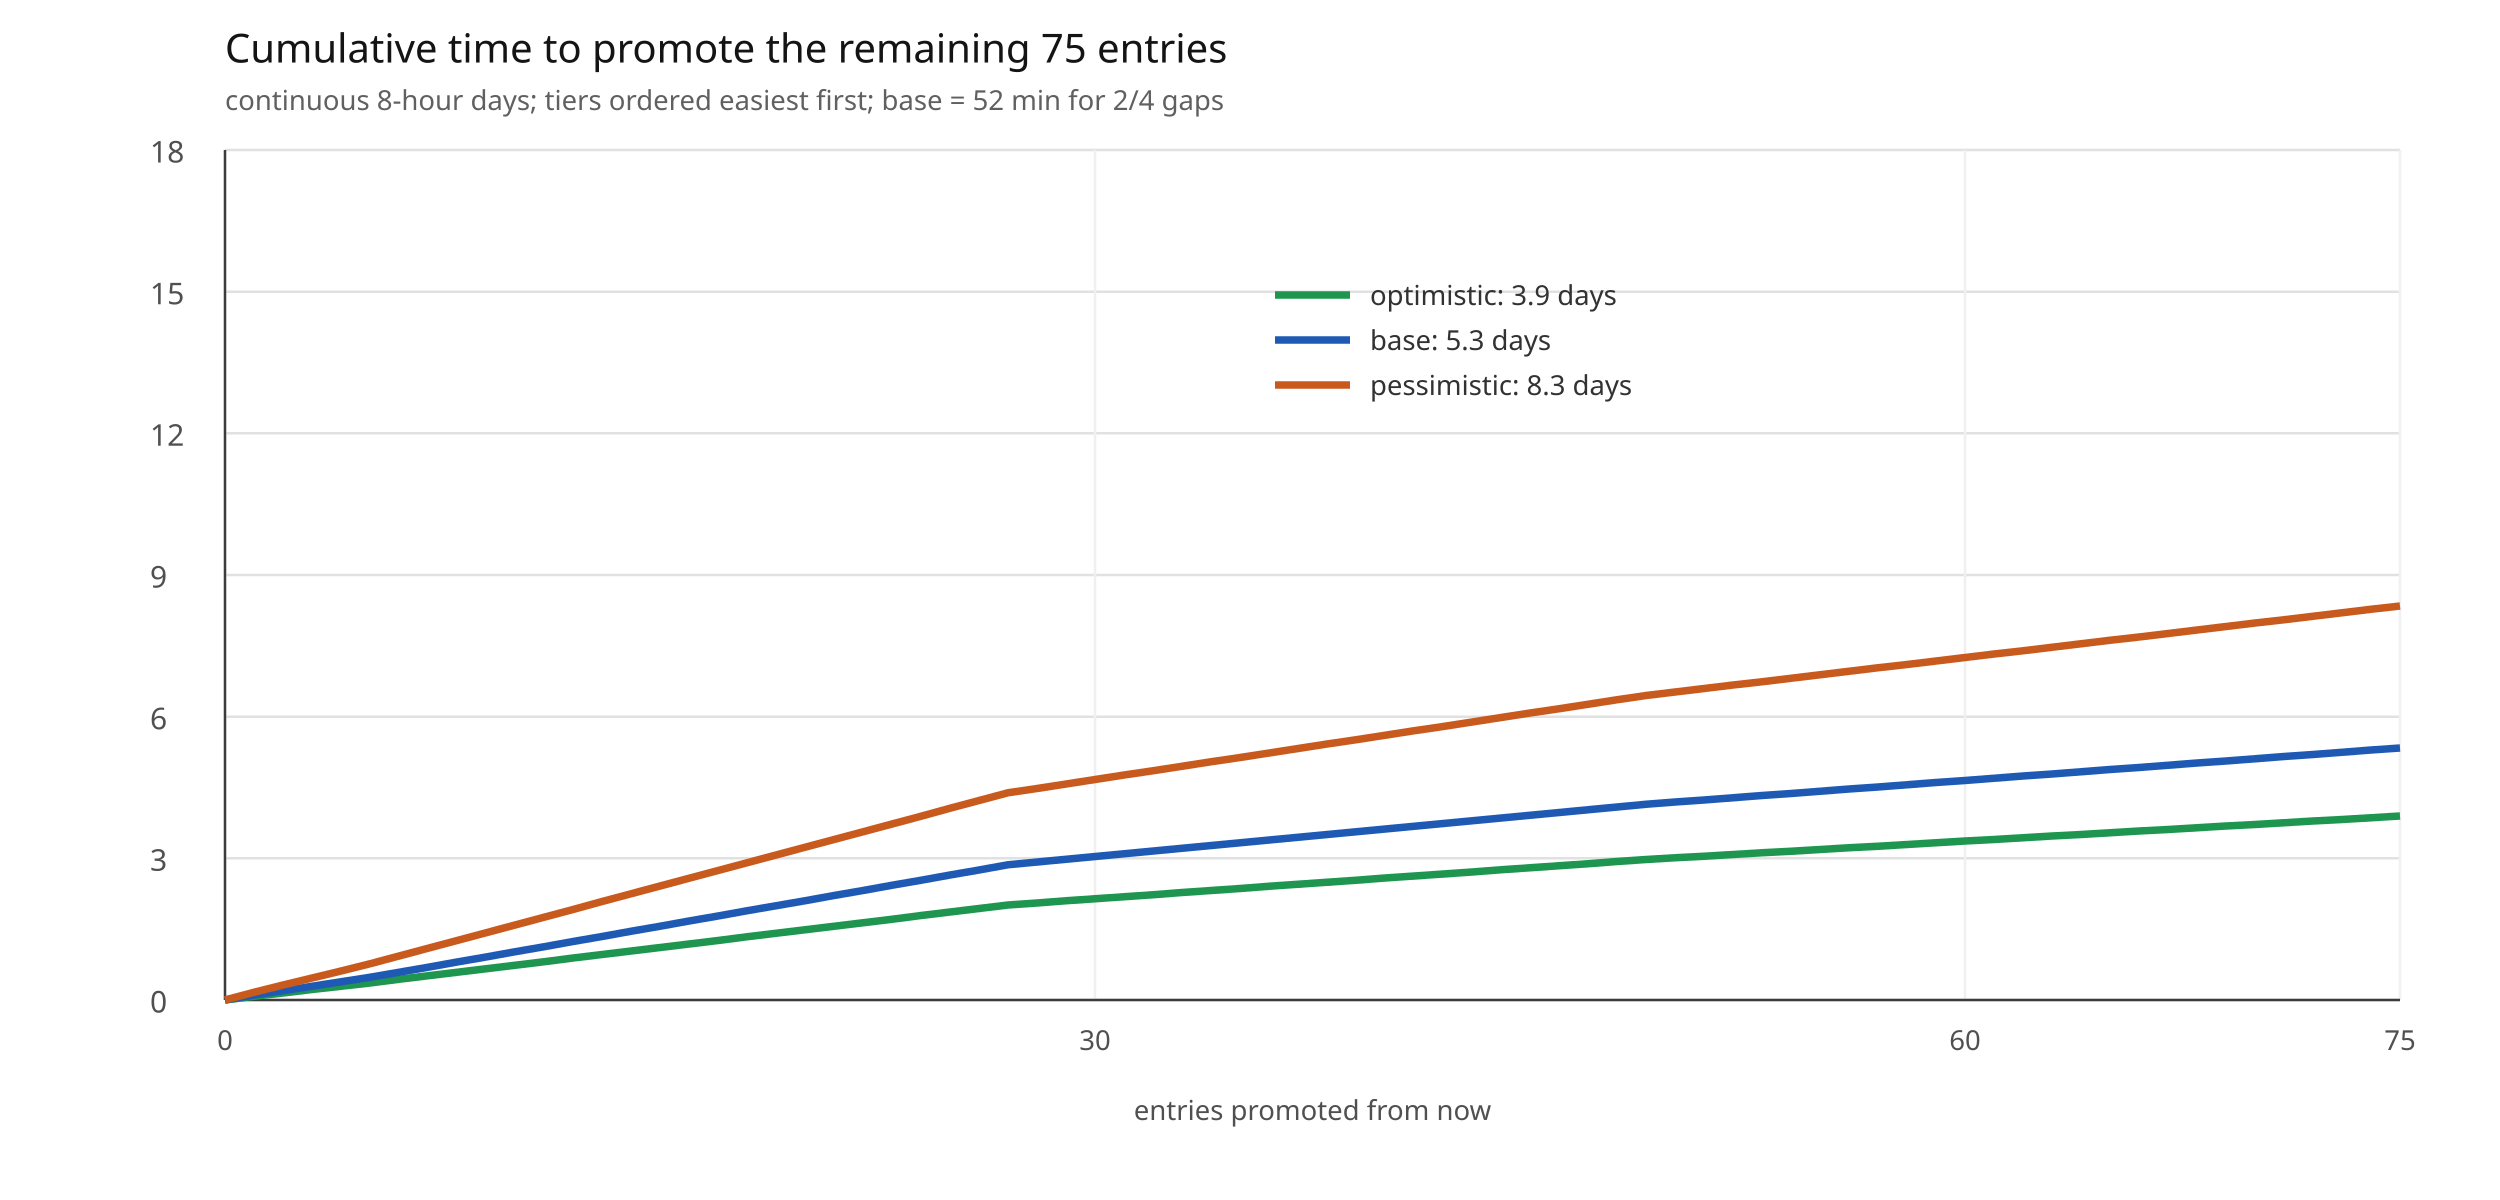
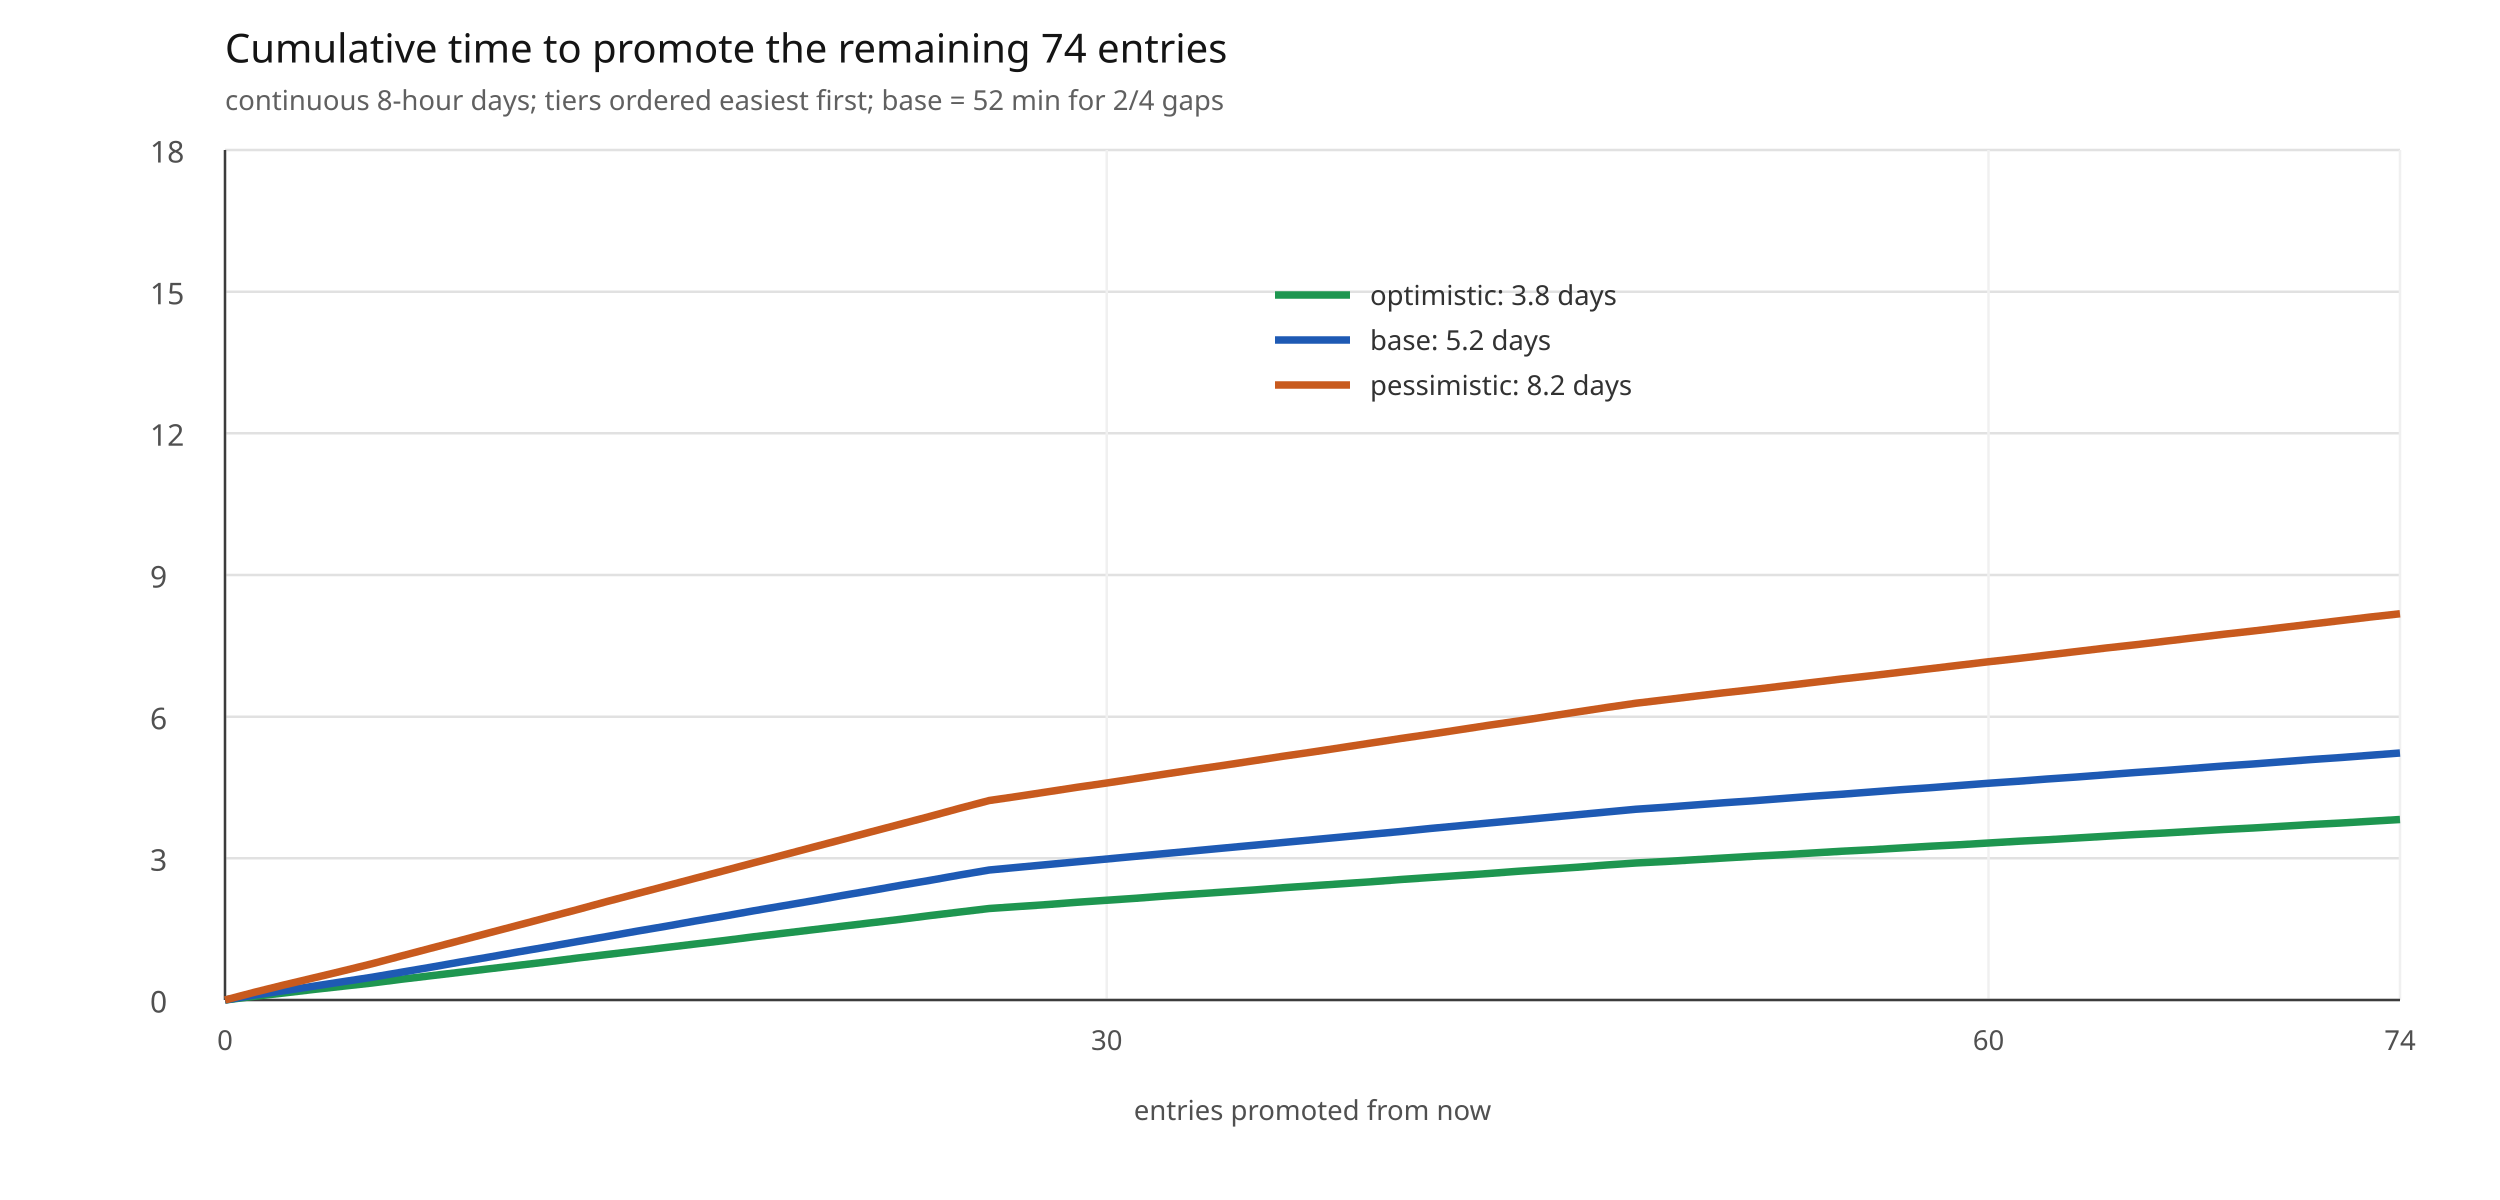
<svg xmlns="http://www.w3.org/2000/svg" width="1000" height="480" viewBox="0 0 1000 480">
  <rect width="100%" height="100%" fill="white" />
  <line x1="90" y1="400.0" x2="960" y2="400.0" stroke="#e1e1e1" />
  <text x="60" y="405.0" font-family="Verdana" font-size="12" fill="#505050">0</text>
  <line x1="90" y1="343.3" x2="960" y2="343.3" stroke="#e1e1e1" />
  <text x="60" y="348.3" font-family="Verdana" font-size="12" fill="#505050">3</text>
  <line x1="90" y1="286.7" x2="960" y2="286.7" stroke="#e1e1e1" />
  <text x="60" y="291.7" font-family="Verdana" font-size="12" fill="#505050">6</text>
  <line x1="90" y1="230.0" x2="960" y2="230.0" stroke="#e1e1e1" />
  <text x="60" y="235.0" font-family="Verdana" font-size="12" fill="#505050">9</text>
  <line x1="90" y1="173.3" x2="960" y2="173.3" stroke="#e1e1e1" />
  <text x="60" y="178.3" font-family="Verdana" font-size="12" fill="#505050">12</text>
  <line x1="90" y1="116.7" x2="960" y2="116.7" stroke="#e1e1e1" />
  <text x="60" y="121.7" font-family="Verdana" font-size="12" fill="#505050">15</text>
  <line x1="90" y1="60.0" x2="960" y2="60.0" stroke="#e1e1e1" />
  <text x="60" y="65.0" font-family="Verdana" font-size="12" fill="#505050">18</text>
  <line x1="90.0" y1="60" x2="90.0" y2="400" stroke="#f0f0f0" />
  <text x="90.0" y="420" text-anchor="middle" font-family="Verdana" font-size="11" fill="#505050">0</text>
-   <line x1="438.0" y1="60" x2="438.0" y2="400" stroke="#f0f0f0" />
-   <text x="438.0" y="420" text-anchor="middle" font-family="Verdana" font-size="11" fill="#505050">30</text>
-   <line x1="786.0" y1="60" x2="786.0" y2="400" stroke="#f0f0f0" />
-   <text x="786.0" y="420" text-anchor="middle" font-family="Verdana" font-size="11" fill="#505050">60</text>
-   <line x1="1134.0" y1="60" x2="1134.0" y2="400" stroke="#f0f0f0" />
-   <text x="1134.0" y="420" text-anchor="middle" font-family="Verdana" font-size="11" fill="#505050">90</text>
+   <line x1="442.7" y1="60" x2="442.7" y2="400" stroke="#f0f0f0" />
+   <text x="442.7" y="420" text-anchor="middle" font-family="Verdana" font-size="11" fill="#505050">30</text>
+   <line x1="795.4" y1="60" x2="795.4" y2="400" stroke="#f0f0f0" />
+   <text x="795.4" y="420" text-anchor="middle" font-family="Verdana" font-size="11" fill="#505050">60</text>
+   <line x1="1148.1" y1="60" x2="1148.1" y2="400" stroke="#f0f0f0" />
+   <text x="1148.1" y="420" text-anchor="middle" font-family="Verdana" font-size="11" fill="#505050">90</text>
  <line x1="960.0" y1="60" x2="960.0" y2="400" stroke="#f0f0f0" />
-   <text x="960.0" y="420" text-anchor="middle" font-family="Verdana" font-size="11" fill="#505050">75</text>
+   <text x="960.0" y="420" text-anchor="middle" font-family="Verdana" font-size="11" fill="#505050">74</text>
  <line x1="90" y1="60" x2="90" y2="400" stroke="#3c3c3c" />
  <line x1="90" y1="400" x2="960" y2="400" stroke="#3c3c3c" />
-   <polyline points="90.0,400.0 101.6,398.5 113.2,397.2 124.8,395.8 136.4,394.5 148.0,393.2 159.6,391.7 171.2,390.3 182.8,388.9 194.4,387.5 206.0,386.1 217.6,384.7 229.2,383.2 240.8,381.8 252.4,380.4 264.0,379.0 275.6,377.6 287.2,376.2 298.8,374.7 310.4,373.3 322.0,371.9 333.6,370.5 345.2,369.1 356.8,367.7 368.4,366.2 380.0,364.8 391.6,363.4 403.2,362.0 414.8,361.2 426.4,360.3 438.0,359.5 449.6,358.7 461.2,357.9 472.8,357.0 484.4,356.2 496.0,355.4 507.6,354.5 519.2,353.7 530.8,352.9 542.4,352.1 554.0,351.2 565.6,350.4 577.2,349.6 588.8,348.8 600.4,347.9 612.0,347.1 623.6,346.3 635.2,345.5 646.8,344.6 658.4,343.8 670.0,343.1 681.6,342.5 693.2,341.8 704.8,341.1 716.4,340.5 728.0,339.8 739.6,339.1 751.2,338.5 762.8,337.8 774.4,337.1 786.0,336.4 797.6,335.8 809.2,335.1 820.8,334.4 832.4,333.8 844.0,333.1 855.6,332.4 867.2,331.8 878.8,331.1 890.4,330.4 902.0,329.8 913.6,329.1 925.2,328.4 936.8,327.8 948.4,327.1 960.0,326.4" fill="none" stroke="#1e9650" stroke-width="3" />
+   <polyline points="90.0,400.0 101.8,398.5 113.5,397.2 125.3,395.8 137.0,394.5 148.8,393.2 160.5,391.7 172.3,390.3 184.1,388.9 195.8,387.5 207.6,386.1 219.3,384.7 231.1,383.2 242.8,381.8 254.6,380.4 266.4,379.0 278.1,377.6 289.9,376.2 301.6,374.7 313.4,373.3 325.1,371.9 336.9,370.5 348.6,369.1 360.4,367.7 372.2,366.2 383.9,364.8 395.7,363.4 407.4,362.6 419.2,361.8 430.9,360.9 442.7,360.1 454.5,359.3 466.2,358.4 478.0,357.6 489.7,356.8 501.5,356.0 513.2,355.1 525.0,354.3 536.8,353.5 548.5,352.7 560.3,351.8 572.0,351.0 583.8,350.2 595.5,349.4 607.3,348.5 619.1,347.7 630.8,346.9 642.6,346.0 654.3,345.2 666.1,344.6 677.8,343.9 689.6,343.2 701.4,342.5 713.1,341.9 724.9,341.2 736.6,340.5 748.4,339.9 760.1,339.2 771.9,338.5 783.6,337.9 795.4,337.2 807.2,336.5 818.9,335.9 830.7,335.2 842.4,334.5 854.2,333.8 865.9,333.2 877.7,332.5 889.5,331.8 901.2,331.2 913.0,330.5 924.7,329.8 936.5,329.2 948.2,328.5 960.0,327.8" fill="none" stroke="#1e9650" stroke-width="3" />
  <line x1="510" y1="118" x2="540" y2="118" stroke="#1e9650" stroke-width="3" />
-   <text x="548" y="122" font-family="Verdana" font-size="11" fill="#323232">optimistic: 3.9 days</text>
-   <polyline points="90.0,400.0 101.6,398.0 113.2,396.3 124.8,394.5 136.4,392.7 148.0,390.9 159.6,388.9 171.2,386.9 182.8,384.8 194.4,382.8 206.0,380.7 217.6,378.7 229.2,376.6 240.8,374.6 252.4,372.5 264.0,370.5 275.6,368.4 287.2,366.4 298.8,364.3 310.4,362.3 322.0,360.3 333.6,358.2 345.2,356.2 356.8,354.1 368.4,352.1 380.0,350.0 391.6,348.0 403.2,345.9 414.8,344.8 426.4,343.7 438.0,342.6 449.6,341.5 461.2,340.4 472.8,339.3 484.4,338.2 496.0,337.1 507.6,336.0 519.2,334.9 530.8,333.8 542.4,332.7 554.0,331.6 565.6,330.5 577.2,329.4 588.8,328.3 600.4,327.2 612.0,326.1 623.6,325.0 635.2,323.9 646.8,322.8 658.4,321.7 670.0,320.8 681.6,320.0 693.2,319.1 704.8,318.2 716.4,317.4 728.0,316.5 739.6,315.6 751.2,314.8 762.8,313.9 774.4,313.0 786.0,312.2 797.6,311.3 809.2,310.4 820.8,309.6 832.4,308.7 844.0,307.8 855.6,307.0 867.2,306.1 878.8,305.2 890.4,304.4 902.0,303.5 913.6,302.6 925.2,301.8 936.8,300.9 948.4,300.0 960.0,299.2" fill="none" stroke="#1e5ab4" stroke-width="3" />
+   <text x="548" y="122" font-family="Verdana" font-size="11" fill="#323232">optimistic: 3.8 days</text>
+   <polyline points="90.0,400.0 101.8,398.0 113.5,396.3 125.3,394.5 137.0,392.7 148.8,390.9 160.5,388.9 172.3,386.9 184.1,384.8 195.8,382.8 207.6,380.7 219.3,378.7 231.1,376.6 242.8,374.6 254.6,372.5 266.4,370.5 278.1,368.4 289.9,366.4 301.6,364.3 313.4,362.3 325.1,360.3 336.9,358.2 348.6,356.2 360.4,354.1 372.2,352.1 383.9,350.0 395.7,348.0 407.4,346.9 419.2,345.8 430.9,344.7 442.7,343.6 454.5,342.5 466.2,341.4 478.0,340.3 489.7,339.2 501.5,338.1 513.2,337.0 525.0,335.9 536.8,334.8 548.5,333.7 560.3,332.6 572.0,331.4 583.8,330.3 595.5,329.2 607.3,328.1 619.1,327.0 630.8,325.9 642.6,324.8 654.3,323.7 666.1,322.9 677.8,322.0 689.6,321.1 701.4,320.3 713.1,319.4 724.9,318.5 736.6,317.7 748.4,316.8 760.1,315.9 771.9,315.1 783.6,314.2 795.4,313.3 807.2,312.5 818.9,311.6 830.7,310.8 842.4,309.9 854.2,309.0 865.9,308.2 877.7,307.3 889.5,306.4 901.2,305.6 913.0,304.7 924.7,303.8 936.5,303.0 948.2,302.1 960.0,301.2" fill="none" stroke="#1e5ab4" stroke-width="3" />
  <line x1="510" y1="136" x2="540" y2="136" stroke="#1e5ab4" stroke-width="3" />
-   <text x="548" y="140" font-family="Verdana" font-size="11" fill="#323232">base: 5.3 days</text>
-   <polyline points="90.0,400.0 101.6,396.9 113.2,394.0 124.8,391.2 136.4,388.4 148.0,385.5 159.6,382.4 171.2,379.3 182.8,376.2 194.4,373.1 206.0,370.0 217.6,366.9 229.2,363.8 240.8,360.6 252.4,357.5 264.0,354.4 275.6,351.3 287.2,348.2 298.8,345.1 310.4,342.0 322.0,338.9 333.6,335.8 345.2,332.7 356.8,329.6 368.4,326.5 380.0,323.3 391.6,320.2 403.2,317.1 414.8,315.4 426.4,313.6 438.0,311.8 449.6,310.0 461.2,308.3 472.8,306.5 484.4,304.7 496.0,303.0 507.6,301.2 519.2,299.4 530.8,297.6 542.4,295.9 554.0,294.1 565.6,292.3 577.2,290.6 588.8,288.8 600.4,287.0 612.0,285.2 623.6,283.5 635.2,281.7 646.8,279.9 658.4,278.2 670.0,276.8 681.6,275.4 693.2,274.0 704.8,272.7 716.4,271.3 728.0,269.9 739.6,268.5 751.2,267.1 762.8,265.8 774.4,264.4 786.0,263.0 797.6,261.6 809.2,260.3 820.8,258.9 832.4,257.5 844.0,256.1 855.6,254.8 867.2,253.4 878.8,252.0 890.4,250.6 902.0,249.2 913.6,247.9 925.2,246.5 936.8,245.1 948.4,243.7 960.0,242.4" fill="none" stroke="#c85a1e" stroke-width="3" />
+   <text x="548" y="140" font-family="Verdana" font-size="11" fill="#323232">base: 5.2 days</text>
+   <polyline points="90.0,400.0 101.8,396.9 113.5,394.0 125.3,391.2 137.0,388.4 148.8,385.5 160.5,382.4 172.3,379.3 184.1,376.2 195.8,373.1 207.6,370.0 219.3,366.9 231.1,363.8 242.8,360.6 254.6,357.5 266.4,354.4 278.1,351.3 289.9,348.2 301.6,345.1 313.4,342.0 325.1,338.9 336.9,335.8 348.6,332.7 360.4,329.6 372.2,326.5 383.9,323.3 395.7,320.2 407.4,318.5 419.2,316.7 430.9,314.9 442.7,313.2 454.5,311.4 466.2,309.6 478.0,307.8 489.7,306.1 501.5,304.3 513.2,302.5 525.0,300.8 536.8,299.0 548.5,297.2 560.3,295.4 572.0,293.7 583.8,291.9 595.5,290.1 607.3,288.4 619.1,286.6 630.8,284.8 642.6,283.0 654.3,281.3 666.1,279.9 677.8,278.5 689.6,277.1 701.4,275.8 713.1,274.4 724.9,273.0 736.6,271.6 748.4,270.3 760.1,268.9 771.9,267.5 783.6,266.1 795.4,264.7 807.2,263.4 818.9,262.0 830.7,260.6 842.4,259.2 854.2,257.9 865.9,256.5 877.7,255.1 889.5,253.7 901.2,252.4 913.0,251.0 924.7,249.6 936.5,248.2 948.2,246.8 960.0,245.5" fill="none" stroke="#c85a1e" stroke-width="3" />
  <line x1="510" y1="154" x2="540" y2="154" stroke="#c85a1e" stroke-width="3" />
-   <text x="548" y="158" font-family="Verdana" font-size="11" fill="#323232">pessimistic: 8.3 days</text>
-   <text x="90" y="25" font-family="Verdana" font-size="16" fill="#141414">Cumulative time to promote the remaining 75 entries</text>
+   <text x="548" y="158" font-family="Verdana" font-size="11" fill="#323232">pessimistic: 8.2 days</text>
+   <text x="90" y="25" font-family="Verdana" font-size="16" fill="#141414">Cumulative time to promote the remaining 74 entries</text>
  <text x="90" y="44" font-family="Verdana" font-size="11" fill="#606060">continuous 8-hour days; tiers ordered easiest first; base = 52 min for 2/4 gaps</text>
  <text x="525.0" y="448" text-anchor="middle" font-family="Verdana" font-size="11" fill="#505050">entries promoted from now</text>
</svg>
